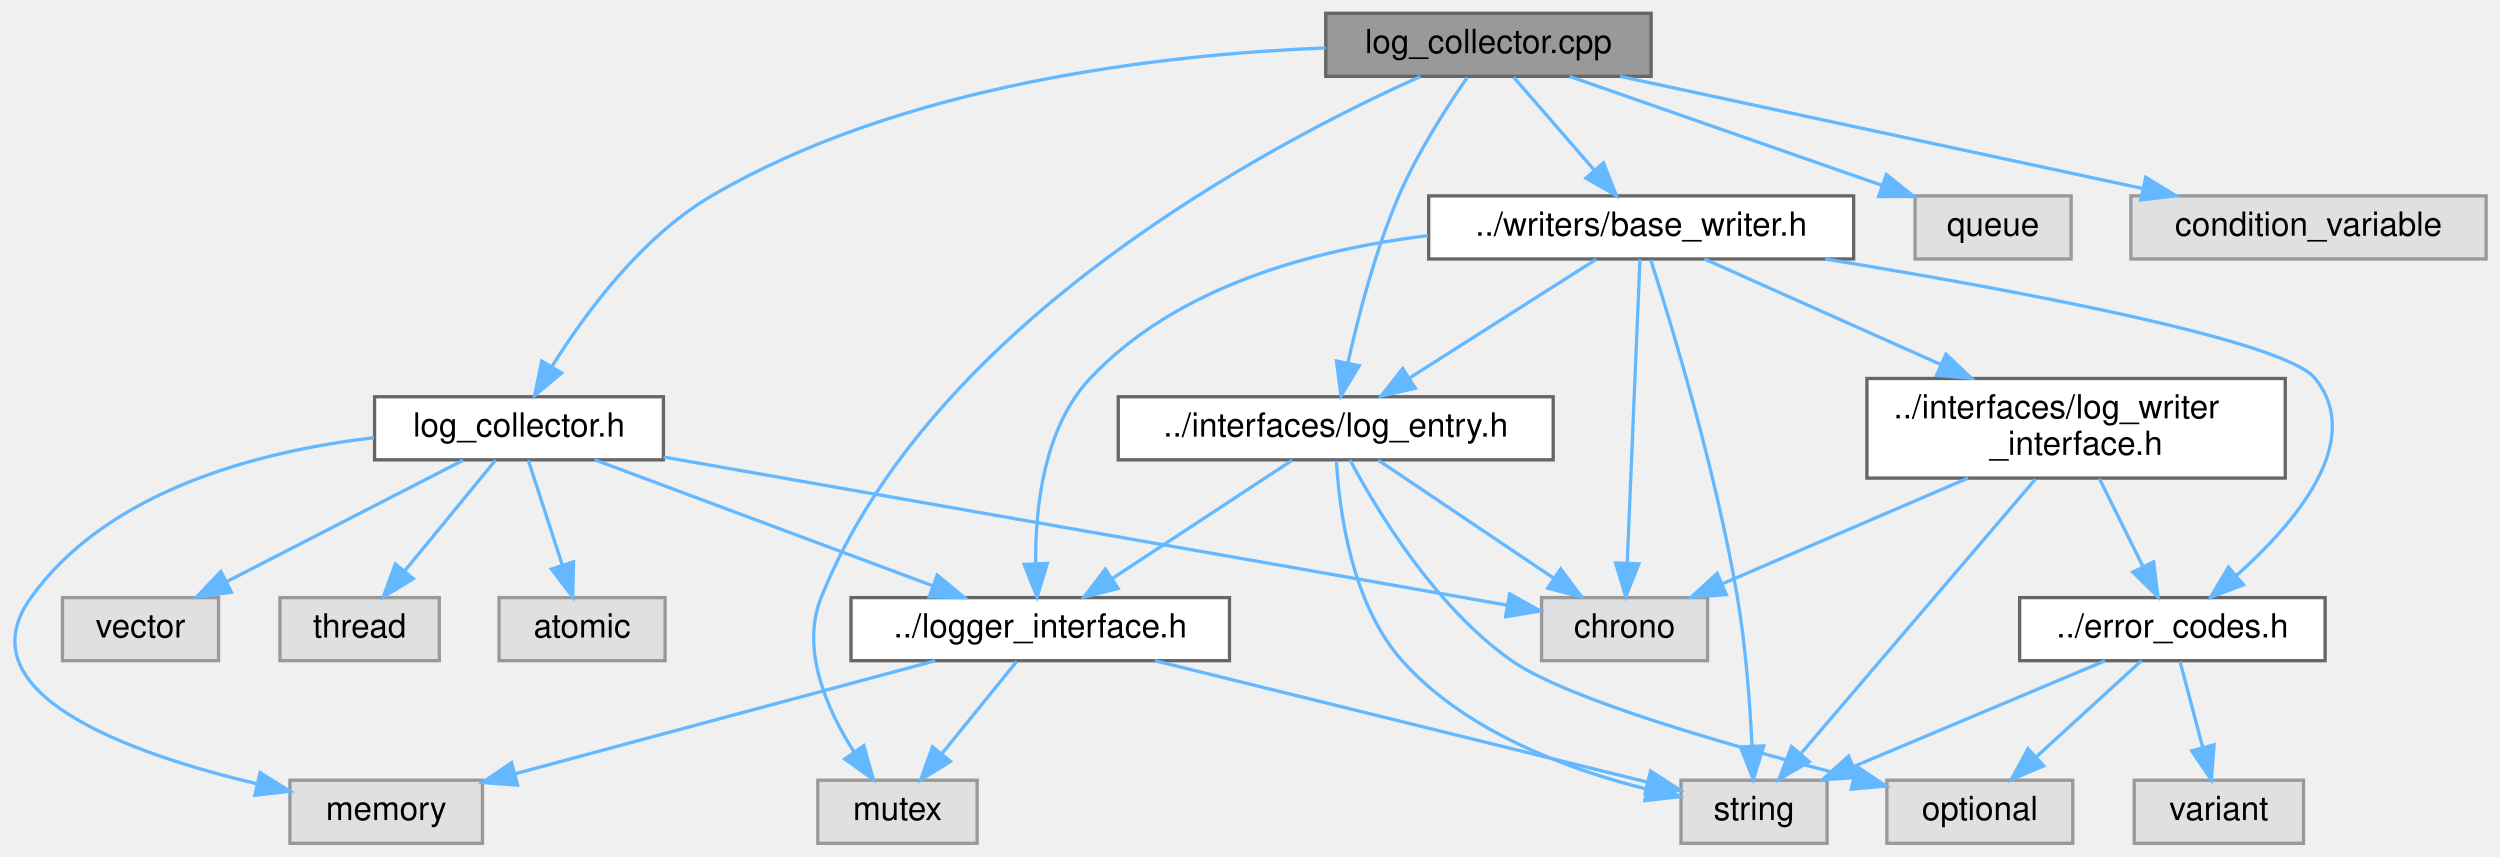
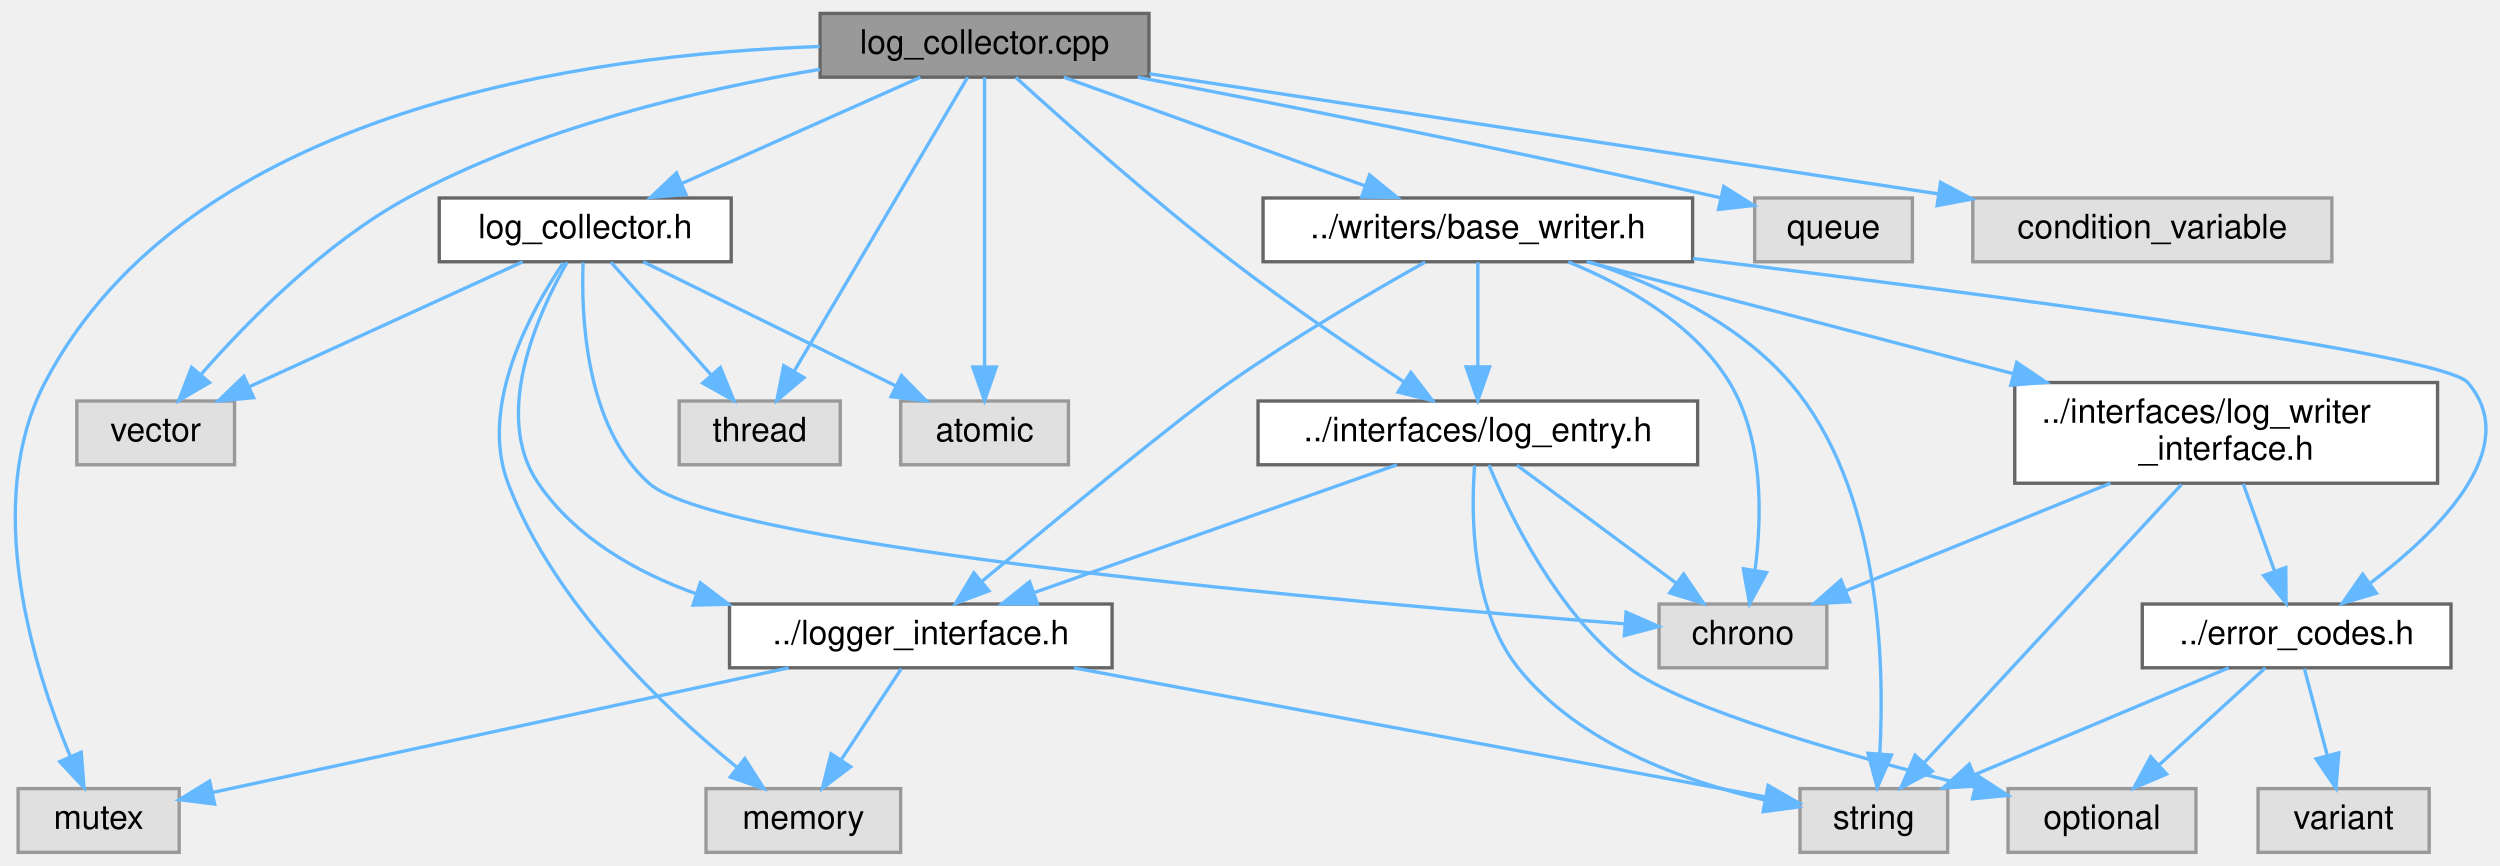
- <svg xmlns="http://www.w3.org/2000/svg" xmlns:xlink="http://www.w3.org/1999/xlink" width="753pt" height="258pt" viewBox="0.00 0.00 752.64 258.00">
+ <svg xmlns="http://www.w3.org/2000/svg" xmlns:xlink="http://www.w3.org/1999/xlink" width="745pt" height="258pt" viewBox="0.00 0.00 744.87 258.00">
  <g id="graph0" class="graph" transform="scale(1 1) rotate(0) translate(4 254)">
    <g id="Node000001" class="node">
      <g id="a_Node000001">
        <a xlink:title=" ">
-           <polygon fill="#999999" stroke="#666666" points="493.14,-250 395.14,-250 395.14,-231 493.14,-231 493.14,-250" />
-           <text text-anchor="middle" x="444.14" y="-238" font-family="Helvetica,sans-Serif" font-size="10.00">log_collector.cpp</text>
+           <polygon fill="#999999" stroke="#666666" points="338.33,-250 240.33,-250 240.33,-231 338.33,-231 338.33,-250" />
+           <text text-anchor="middle" x="289.33" y="-238" font-family="Helvetica,sans-Serif" font-size="10.00">log_collector.cpp</text>
        </a>
      </g>
    </g>
    <g id="Node000002" class="node">
      <g id="a_Node000002">
        <a xlink:href="log__collector_8h.html" target="_top" xlink:title=" ">
-           <polygon fill="white" stroke="#666666" points="195.64,-134.5 108.64,-134.5 108.64,-115.5 195.64,-115.5 195.64,-134.5" />
-           <text text-anchor="middle" x="152.14" y="-122.5" font-family="Helvetica,sans-Serif" font-size="10.00">log_collector.h</text>
+           <polygon fill="white" stroke="#666666" points="213.83,-195 126.83,-195 126.83,-176 213.83,-176 213.83,-195" />
+           <text text-anchor="middle" x="170.33" y="-183" font-family="Helvetica,sans-Serif" font-size="10.00">log_collector.h</text>
        </a>
      </g>
    </g>
    <g id="edge1_Node000001_Node000002" class="edge">
      <g id="a_edge1_Node000001_Node000002">
        <a xlink:title=" ">
-           <path fill="none" stroke="#63b8ff" d="M395.12,-239.57C345.33,-237.58 267.59,-228.65 210.14,-195 189.12,-182.69 172.21,-159.83 162.19,-143.81" />
-           <polygon fill="#63b8ff" stroke="#63b8ff" points="164.99,-141.67 156.87,-134.87 158.98,-145.25 164.99,-141.67" />
+           <path fill="none" stroke="#63b8ff" d="M270.21,-230.98C250.98,-222.42 221.09,-209.11 199.02,-199.28" />
+           <polygon fill="#63b8ff" stroke="#63b8ff" points="200.35,-196.04 189.8,-195.17 197.51,-202.44 200.35,-196.04" />
        </a>
      </g>
    </g>
    <g id="Node000005" class="node">
      <g id="a_Node000005">
        <a xlink:title=" ">
-           <polygon fill="#e0e0e0" stroke="#999999" points="290.14,-19 242.14,-19 242.14,0 290.14,0 290.14,-19" />
-           <text text-anchor="middle" x="266.14" y="-7" font-family="Helvetica,sans-Serif" font-size="10.00">mutex</text>
+           <polygon fill="#e0e0e0" stroke="#999999" points="49.33,-19 1.33,-19 1.33,0 49.33,0 49.33,-19" />
+           <text text-anchor="middle" x="25.33" y="-7" font-family="Helvetica,sans-Serif" font-size="10.00">mutex</text>
        </a>
      </g>
    </g>
    <g id="edge30_Node000001_Node000005" class="edge">
      <g id="a_edge30_Node000001_Node000005">
        <a xlink:title=" ">
-           <path fill="none" stroke="#63b8ff" d="M423.66,-230.96C379.49,-211.19 276.59,-157.5 243.14,-74 236.89,-58.41 244.84,-40.39 253.05,-27.53" />
-           <polygon fill="#63b8ff" stroke="#63b8ff" points="256.01,-29.4 258.87,-19.2 250.27,-25.39 256.01,-29.4" />
+           <path fill="none" stroke="#63b8ff" d="M240.18,-240.13C171.94,-237.89 52.08,-221.85 9.33,-140 -9.48,-104 5.91,-54.9 16.82,-28.71" />
+           <polygon fill="#63b8ff" stroke="#63b8ff" points="20.14,-29.85 20.97,-19.29 13.73,-27.03 20.14,-29.85" />
+         </a>
+       </g>
+     </g>
+     <g id="Node000007" class="node">
+       <g id="a_Node000007">
+         <a xlink:title=" ">
+           <polygon fill="#e0e0e0" stroke="#999999" points="65.83,-134.5 18.83,-134.5 18.83,-115.5 65.83,-115.5 65.83,-134.5" />
+           <text text-anchor="middle" x="42.33" y="-122.5" font-family="Helvetica,sans-Serif" font-size="10.00">vector</text>
+         </a>
+       </g>
+     </g>
+     <g id="edge34_Node000001_Node000007" class="edge">
+       <g id="a_edge34_Node000001_Node000007">
+         <a xlink:title=" ">
+           <path fill="none" stroke="#63b8ff" d="M240.27,-233.34C204.51,-227.34 155.8,-215.94 117.33,-195 92.68,-181.58 69.78,-158.3 55.93,-142.53" />
+           <polygon fill="#63b8ff" stroke="#63b8ff" points="58.36,-139.99 49.21,-134.65 53.03,-144.53 58.36,-139.99" />
+         </a>
+       </g>
+     </g>
+     <g id="Node000008" class="node">
+       <g id="a_Node000008">
+         <a xlink:title=" ">
+           <polygon fill="#e0e0e0" stroke="#999999" points="246.33,-134.5 198.33,-134.5 198.33,-115.5 246.33,-115.5 246.33,-134.5" />
+           <text text-anchor="middle" x="222.33" y="-122.5" font-family="Helvetica,sans-Serif" font-size="10.00">thread</text>
+         </a>
+       </g>
+     </g>
+     <g id="edge32_Node000001_Node000008" class="edge">
+       <g id="a_edge32_Node000001_Node000008">
+         <a xlink:title=" ">
+           <path fill="none" stroke="#63b8ff" d="M284.29,-230.97C273.33,-212.4 247.13,-168.01 232.55,-143.32" />
+           <polygon fill="#63b8ff" stroke="#63b8ff" points="235.52,-141.46 227.42,-134.63 229.49,-145.02 235.52,-141.46" />
+         </a>
+       </g>
+     </g>
+     <g id="Node000009" class="node">
+       <g id="a_Node000009">
+         <a xlink:title=" ">
+           <polygon fill="#e0e0e0" stroke="#999999" points="314.33,-134.5 264.33,-134.5 264.33,-115.5 314.33,-115.5 314.33,-134.5" />
+           <text text-anchor="middle" x="289.33" y="-122.5" font-family="Helvetica,sans-Serif" font-size="10.00">atomic</text>
+         </a>
+       </g>
+     </g>
+     <g id="edge33_Node000001_Node000009" class="edge">
+       <g id="a_edge33_Node000001_Node000009">
+         <a xlink:title=" ">
+           <path fill="none" stroke="#63b8ff" d="M289.33,-230.97C289.33,-212.73 289.33,-169.57 289.33,-144.64" />
+           <polygon fill="#63b8ff" stroke="#63b8ff" points="292.83,-144.63 289.33,-134.63 285.83,-144.63 292.83,-144.63" />
        </a>
      </g>
    </g>
    <g id="Node000011" class="node">
      <g id="a_Node000011">
        <a xlink:href="base__writer_8h.html" target="_top" xlink:title=" ">
-           <polygon fill="white" stroke="#666666" points="554.14,-195 426.14,-195 426.14,-176 554.14,-176 554.14,-195" />
-           <text text-anchor="middle" x="490.14" y="-183" font-family="Helvetica,sans-Serif" font-size="10.00">../writers/base_writer.h</text>
+           <polygon fill="white" stroke="#666666" points="500.33,-195 372.33,-195 372.33,-176 500.33,-176 500.33,-195" />
+           <text text-anchor="middle" x="436.33" y="-183" font-family="Helvetica,sans-Serif" font-size="10.00">../writers/base_writer.h</text>
        </a>
      </g>
    </g>
    <g id="edge11_Node000001_Node000011" class="edge">
      <g id="a_edge11_Node000001_Node000011">
        <a xlink:title=" ">
-           <path fill="none" stroke="#63b8ff" d="M451.73,-230.75C458.3,-223.18 467.96,-212.05 475.95,-202.84" />
-           <polygon fill="#63b8ff" stroke="#63b8ff" points="478.77,-204.94 482.68,-195.09 473.49,-200.35 478.77,-204.94" />
+           <path fill="none" stroke="#63b8ff" d="M312.95,-230.98C337.23,-222.23 375.28,-208.51 402.7,-198.62" />
+           <polygon fill="#63b8ff" stroke="#63b8ff" points="404.06,-201.85 412.28,-195.17 401.69,-195.27 404.06,-201.85" />
        </a>
      </g>
    </g>
    <g id="Node000016" class="node">
      <g id="a_Node000016">
        <a xlink:href="log__entry_8h.html" target="_top" xlink:title=" ">
-           <polygon fill="white" stroke="#666666" points="463.64,-134.5 332.64,-134.5 332.64,-115.5 463.64,-115.5 463.64,-134.5" />
-           <text text-anchor="middle" x="398.14" y="-122.5" font-family="Helvetica,sans-Serif" font-size="10.00">../interfaces/log_entry.h</text>
+           <polygon fill="white" stroke="#666666" points="501.83,-134.5 370.83,-134.5 370.83,-115.5 501.83,-115.5 501.83,-134.5" />
+           <text text-anchor="middle" x="436.33" y="-122.5" font-family="Helvetica,sans-Serif" font-size="10.00">../interfaces/log_entry.h</text>
        </a>
      </g>
    </g>
    <g id="edge28_Node000001_Node000016" class="edge">
      <g id="a_edge28_Node000001_Node000016">
        <a xlink:title=" ">
-           <path fill="none" stroke="#63b8ff" d="M437.78,-230.69C431.75,-221.99 422.79,-208.11 417.14,-195 410.07,-178.61 404.96,-158.9 401.82,-144.75" />
-           <polygon fill="#63b8ff" stroke="#63b8ff" points="405.21,-143.83 399.74,-134.76 398.36,-145.26 405.21,-143.83" />
+           <path fill="none" stroke="#63b8ff" d="M298.63,-230.94C312.39,-218.41 339.16,-194.56 363.33,-176 379.98,-163.22 399.65,-149.83 414.38,-140.14" />
+           <polygon fill="#63b8ff" stroke="#63b8ff" points="416.38,-143.01 422.83,-134.61 412.55,-137.15 416.38,-143.01" />
        </a>
      </g>
    </g>
    <g id="Node000017" class="node">
      <g id="a_Node000017">
        <a xlink:title=" ">
-           <polygon fill="#e0e0e0" stroke="#999999" points="619.64,-195 572.64,-195 572.64,-176 619.64,-176 619.64,-195" />
-           <text text-anchor="middle" x="596.14" y="-183" font-family="Helvetica,sans-Serif" font-size="10.00">queue</text>
+           <polygon fill="#e0e0e0" stroke="#999999" points="565.83,-195 518.83,-195 518.83,-176 565.83,-176 565.83,-195" />
+           <text text-anchor="middle" x="542.33" y="-183" font-family="Helvetica,sans-Serif" font-size="10.00">queue</text>
        </a>
      </g>
    </g>
    <g id="edge29_Node000001_Node000017" class="edge">
      <g id="a_edge29_Node000001_Node000017">
        <a xlink:title=" ">
-           <path fill="none" stroke="#63b8ff" d="M468.56,-230.98C494.08,-222.09 534.3,-208.06 562.75,-198.14" />
-           <polygon fill="#63b8ff" stroke="#63b8ff" points="563.99,-201.42 572.28,-194.82 561.68,-194.81 563.99,-201.42" />
+           <path fill="none" stroke="#63b8ff" d="M334.98,-230.99C377.41,-222.92 442.57,-210.11 508.43,-195.11" />
+           <polygon fill="#63b8ff" stroke="#63b8ff" points="509.61,-198.43 518.57,-192.78 508.04,-191.6 509.61,-198.43" />
        </a>
      </g>
    </g>
    <g id="Node000018" class="node">
      <g id="a_Node000018">
        <a xlink:title=" ">
-           <polygon fill="#e0e0e0" stroke="#999999" points="744.64,-195 637.64,-195 637.64,-176 744.64,-176 744.64,-195" />
-           <text text-anchor="middle" x="691.14" y="-183" font-family="Helvetica,sans-Serif" font-size="10.00">condition_variable</text>
+           <polygon fill="#e0e0e0" stroke="#999999" points="690.83,-195 583.83,-195 583.83,-176 690.83,-176 690.83,-195" />
+           <text text-anchor="middle" x="637.33" y="-183" font-family="Helvetica,sans-Serif" font-size="10.00">condition_variable</text>
        </a>
      </g>
    </g>
    <g id="edge31_Node000001_Node000018" class="edge">
      <g id="a_edge31_Node000001_Node000018">
        <a xlink:title=" ">
-           <path fill="none" stroke="#63b8ff" d="M483.82,-230.98C526.64,-221.8 594.9,-207.15 641.3,-197.19" />
-           <polygon fill="#63b8ff" stroke="#63b8ff" points="642.1,-200.6 651.14,-195.08 640.63,-193.76 642.1,-200.6" />
+           <path fill="none" stroke="#63b8ff" d="M338.45,-232.02C400.02,-222.64 505.68,-206.55 573.47,-196.23" />
+           <polygon fill="#63b8ff" stroke="#63b8ff" points="574.24,-199.65 583.6,-194.68 573.19,-192.73 574.24,-199.65" />
        </a>
      </g>
    </g>
    <g id="Node000003" class="node">
      <g id="a_Node000003">
        <a xlink:href="logger__interface_8h.html" target="_top" xlink:title=" ">
-           <polygon fill="white" stroke="#666666" points="366.14,-74 252.14,-74 252.14,-55 366.14,-55 366.14,-74" />
-           <text text-anchor="middle" x="309.14" y="-62" font-family="Helvetica,sans-Serif" font-size="10.00">../logger_interface.h</text>
+           <polygon fill="white" stroke="#666666" points="327.33,-74 213.33,-74 213.33,-55 327.33,-55 327.33,-74" />
+           <text text-anchor="middle" x="270.33" y="-62" font-family="Helvetica,sans-Serif" font-size="10.00">../logger_interface.h</text>
        </a>
      </g>
    </g>
    <g id="edge2_Node000002_Node000003" class="edge">
      <g id="a_edge2_Node000002_Node000003">
        <a xlink:title=" ">
-           <path fill="none" stroke="#63b8ff" d="M174.97,-115.49C201.71,-105.53 246.21,-88.95 276.57,-77.63" />
-           <polygon fill="#63b8ff" stroke="#63b8ff" points="278.13,-80.79 286.28,-74.02 275.69,-74.23 278.13,-80.79" />
+           <path fill="none" stroke="#63b8ff" d="M164.94,-175.85C156.46,-161.03 142.37,-130.43 156.33,-110 167.35,-93.87 185.17,-83.58 203.47,-77.02" />
+           <polygon fill="#63b8ff" stroke="#63b8ff" points="204.62,-80.33 213.06,-73.92 202.46,-73.67 204.62,-80.33" />
        </a>
      </g>
    </g>
    <g id="Node000004" class="node">
      <g id="a_Node000004">
        <a xlink:title=" ">
-           <polygon fill="#e0e0e0" stroke="#999999" points="141.14,-19 83.14,-19 83.14,0 141.14,0 141.14,-19" />
-           <text text-anchor="middle" x="112.14" y="-7" font-family="Helvetica,sans-Serif" font-size="10.00">memory</text>
+           <polygon fill="#e0e0e0" stroke="#999999" points="264.33,-19 206.33,-19 206.33,0 264.33,0 264.33,-19" />
+           <text text-anchor="middle" x="235.33" y="-7" font-family="Helvetica,sans-Serif" font-size="10.00">memory</text>
        </a>
      </g>
    </g>
    <g id="edge6_Node000002_Node000004" class="edge">
      <g id="a_edge6_Node000002_Node000004">
        <a xlink:title=" ">
-           <path fill="none" stroke="#63b8ff" d="M108.47,-122.17C74.18,-118.16 28.45,-106.55 5.14,-74 -15.59,-45.06 34.7,-27.07 73.17,-17.92" />
-           <polygon fill="#63b8ff" stroke="#63b8ff" points="74.15,-21.29 83.14,-15.68 72.61,-14.46 74.15,-21.29" />
-         </a>
-       </g>
-     </g>
-     <g id="Node000007" class="node">
-       <g id="a_Node000007">
-         <a xlink:title=" ">
-           <polygon fill="#e0e0e0" stroke="#999999" points="61.64,-74 14.64,-74 14.64,-55 61.64,-55 61.64,-74" />
-           <text text-anchor="middle" x="38.14" y="-62" font-family="Helvetica,sans-Serif" font-size="10.00">vector</text>
+           <path fill="none" stroke="#63b8ff" d="M163.8,-175.66C154.25,-161.59 138.51,-133.29 147.33,-110 160.96,-74.02 194.2,-42.67 215.7,-25.2" />
+           <polygon fill="#63b8ff" stroke="#63b8ff" points="217.88,-27.94 223.57,-19 213.55,-22.44 217.88,-27.94" />
        </a>
      </g>
    </g>
    <g id="edge7_Node000002_Node000007" class="edge">
      <g id="a_edge7_Node000002_Node000007">
        <a xlink:title=" ">
-           <path fill="none" stroke="#63b8ff" d="M135.32,-115.37C116.54,-105.73 85.93,-90.03 64.09,-78.81" />
-           <polygon fill="#63b8ff" stroke="#63b8ff" points="65.52,-75.62 55.03,-74.17 62.33,-81.85 65.52,-75.62" />
-         </a>
-       </g>
-     </g>
-     <g id="Node000008" class="node">
-       <g id="a_Node000008">
-         <a xlink:title=" ">
-           <polygon fill="#e0e0e0" stroke="#999999" points="128.14,-74 80.14,-74 80.14,-55 128.14,-55 128.14,-74" />
-           <text text-anchor="middle" x="104.14" y="-62" font-family="Helvetica,sans-Serif" font-size="10.00">thread</text>
+           <path fill="none" stroke="#63b8ff" d="M151.72,-175.99C130.29,-166.2 94.89,-150.02 70.18,-138.73" />
+           <polygon fill="#63b8ff" stroke="#63b8ff" points="71.51,-135.49 60.96,-134.52 68.6,-141.86 71.51,-135.49" />
        </a>
      </g>
    </g>
    <g id="edge8_Node000002_Node000008" class="edge">
      <g id="a_edge8_Node000002_Node000008">
        <a xlink:title=" ">
-           <path fill="none" stroke="#63b8ff" d="M145.06,-115.37C137.89,-106.64 126.65,-92.93 117.75,-82.09" />
-           <polygon fill="#63b8ff" stroke="#63b8ff" points="120.3,-79.68 111.25,-74.17 114.89,-84.12 120.3,-79.68" />
-         </a>
-       </g>
-     </g>
-     <g id="Node000009" class="node">
-       <g id="a_Node000009">
-         <a xlink:title=" ">
-           <polygon fill="#e0e0e0" stroke="#999999" points="196.14,-74 146.14,-74 146.14,-55 196.14,-55 196.14,-74" />
-           <text text-anchor="middle" x="171.14" y="-62" font-family="Helvetica,sans-Serif" font-size="10.00">atomic</text>
+           <path fill="none" stroke="#63b8ff" d="M178,-175.87C185.84,-167.05 198.19,-153.16 207.86,-142.27" />
+           <polygon fill="#63b8ff" stroke="#63b8ff" points="210.6,-144.47 214.62,-134.67 205.36,-139.82 210.6,-144.47" />
        </a>
      </g>
    </g>
    <g id="edge9_Node000002_Node000009" class="edge">
      <g id="a_edge9_Node000002_Node000009">
        <a xlink:title=" ">
-           <path fill="none" stroke="#63b8ff" d="M154.94,-115.37C157.64,-107.07 161.79,-94.28 165.22,-83.72" />
-           <polygon fill="#63b8ff" stroke="#63b8ff" points="168.56,-84.76 168.32,-74.17 161.91,-82.6 168.56,-84.76" />
+           <path fill="none" stroke="#63b8ff" d="M187.63,-175.99C207.37,-166.29 239.88,-150.31 262.82,-139.03" />
+           <polygon fill="#63b8ff" stroke="#63b8ff" points="264.57,-142.07 272,-134.52 261.49,-135.79 264.57,-142.07" />
        </a>
      </g>
    </g>
    <g id="Node000010" class="node">
      <g id="a_Node000010">
        <a xlink:title=" ">
-           <polygon fill="#e0e0e0" stroke="#999999" points="510.14,-74 460.14,-74 460.14,-55 510.14,-55 510.14,-74" />
-           <text text-anchor="middle" x="485.14" y="-62" font-family="Helvetica,sans-Serif" font-size="10.00">chrono</text>
+           <polygon fill="#e0e0e0" stroke="#999999" points="540.33,-74 490.33,-74 490.33,-55 540.33,-55 540.33,-74" />
+           <text text-anchor="middle" x="515.33" y="-62" font-family="Helvetica,sans-Serif" font-size="10.00">chrono</text>
        </a>
      </g>
    </g>
    <g id="edge10_Node000002_Node000010" class="edge">
      <g id="a_edge10_Node000002_Node000010">
        <a xlink:title=" ">
-           <path fill="none" stroke="#63b8ff" d="M195.67,-116.35C262.33,-104.64 388.41,-82.49 449.79,-71.71" />
-           <polygon fill="#63b8ff" stroke="#63b8ff" points="450.52,-75.13 459.77,-69.96 449.31,-68.24 450.52,-75.13" />
+           <path fill="none" stroke="#63b8ff" d="M169.7,-175.81C169.09,-160.09 170.3,-126.97 189.33,-110 210.8,-90.85 400.36,-74.28 480.16,-68.09" />
+           <polygon fill="#63b8ff" stroke="#63b8ff" points="480.52,-71.57 490.22,-67.32 479.98,-64.6 480.52,-71.57" />
        </a>
      </g>
    </g>
    <g id="edge3_Node000003_Node000004" class="edge">
      <g id="a_edge3_Node000003_Node000004">
        <a xlink:title=" ">
-           <path fill="none" stroke="#63b8ff" d="M277.49,-54.98C243.09,-45.73 188.1,-30.94 151.08,-20.98" />
-           <polygon fill="#63b8ff" stroke="#63b8ff" points="151.71,-17.52 141.14,-18.3 149.89,-24.28 151.71,-17.52" />
+           <path fill="none" stroke="#63b8ff" d="M264.55,-54.75C259.71,-47.42 252.65,-36.73 246.68,-27.7" />
+           <polygon fill="#63b8ff" stroke="#63b8ff" points="249.43,-25.5 241,-19.09 243.59,-29.36 249.43,-25.5" />
        </a>
      </g>
    </g>
    <g id="edge4_Node000003_Node000005" class="edge">
      <g id="a_edge4_Node000003_Node000005">
        <a xlink:title=" ">
-           <path fill="none" stroke="#63b8ff" d="M302.04,-54.75C295.96,-47.26 287.05,-36.28 279.63,-27.13" />
-           <polygon fill="#63b8ff" stroke="#63b8ff" points="282.12,-24.65 273.11,-19.09 276.69,-29.06 282.12,-24.65" />
+           <path fill="none" stroke="#63b8ff" d="M230.96,-54.98C183.4,-44.7 104.19,-27.56 59.22,-17.83" />
+           <polygon fill="#63b8ff" stroke="#63b8ff" points="59.88,-14.39 49.37,-15.7 58.4,-21.24 59.88,-14.39" />
        </a>
      </g>
    </g>
    <g id="Node000006" class="node">
      <g id="a_Node000006">
        <a xlink:title=" ">
-           <polygon fill="#e0e0e0" stroke="#999999" points="546.14,-19 502.14,-19 502.14,0 546.14,0 546.14,-19" />
-           <text text-anchor="middle" x="524.14" y="-7" font-family="Helvetica,sans-Serif" font-size="10.00">string</text>
+           <polygon fill="#e0e0e0" stroke="#999999" points="576.33,-19 532.33,-19 532.33,0 576.33,0 576.33,-19" />
+           <text text-anchor="middle" x="554.33" y="-7" font-family="Helvetica,sans-Serif" font-size="10.00">string</text>
        </a>
      </g>
    </g>
    <g id="edge5_Node000003_Node000006" class="edge">
      <g id="a_edge5_Node000003_Node000006">
        <a xlink:title=" ">
-           <path fill="none" stroke="#63b8ff" d="M343.68,-54.98C384.63,-44.89 452.32,-28.2 492.13,-18.39" />
-           <polygon fill="#63b8ff" stroke="#63b8ff" points="492.98,-21.79 501.85,-15.99 491.31,-14.99 492.98,-21.79" />
+           <path fill="none" stroke="#63b8ff" d="M315.96,-54.98C373.63,-44.22 471.47,-25.96 521.99,-16.53" />
+           <polygon fill="#63b8ff" stroke="#63b8ff" points="522.84,-19.94 532.02,-14.66 521.55,-13.06 522.84,-19.94" />
        </a>
      </g>
    </g>
    <g id="edge14_Node000011_Node000003" class="edge">
      <g id="a_edge14_Node000011_Node000003">
        <a xlink:title=" ">
-           <path fill="none" stroke="#63b8ff" d="M425.92,-183.04C391.13,-178.8 350.07,-167.63 324.14,-140 310.2,-125.15 307.62,-101.12 307.76,-84.38" />
-           <polygon fill="#63b8ff" stroke="#63b8ff" points="311.27,-84.3 308.19,-74.16 304.28,-84 311.27,-84.3" />
+           <path fill="none" stroke="#63b8ff" d="M420.63,-175.9C405.37,-167.36 381.73,-153.59 362.33,-140 347.77,-129.81 310.91,-99.4 288.51,-80.73" />
+           <polygon fill="#63b8ff" stroke="#63b8ff" points="290.63,-77.94 280.71,-74.22 286.15,-83.31 290.63,-77.94" />
        </a>
      </g>
    </g>
    <g id="edge12_Node000011_Node000006" class="edge">
      <g id="a_edge12_Node000011_Node000006">
        <a xlink:title=" ">
-           <path fill="none" stroke="#63b8ff" d="M493.01,-175.74C498.96,-157.19 512.62,-112.52 519.14,-74 521.65,-59.14 522.91,-42.11 523.53,-29.42" />
-           <polygon fill="#63b8ff" stroke="#63b8ff" points="527.04,-29.32 523.94,-19.19 520.04,-29.04 527.04,-29.32" />
+           <path fill="none" stroke="#63b8ff" d="M469.82,-175.91C489.69,-169.2 513.94,-157.93 529.33,-140 556.21,-108.68 557.63,-57.27 556.12,-29.58" />
+           <polygon fill="#63b8ff" stroke="#63b8ff" points="559.59,-29.01 555.36,-19.29 552.6,-29.53 559.59,-29.01" />
        </a>
      </g>
    </g>
    <g id="edge13_Node000011_Node000010" class="edge">
      <g id="a_edge13_Node000011_Node000010">
        <a xlink:title=" ">
-           <path fill="none" stroke="#63b8ff" d="M489.78,-175.94C488.98,-156.91 487.04,-110.69 485.94,-84.47" />
-           <polygon fill="#63b8ff" stroke="#63b8ff" points="489.42,-84.15 485.51,-74.3 482.43,-84.44 489.42,-84.15" />
+           <path fill="none" stroke="#63b8ff" d="M463.29,-175.94C480.16,-169.07 500.66,-157.61 511.33,-140 521.48,-123.24 521.03,-100.27 518.96,-84.29" />
+           <polygon fill="#63b8ff" stroke="#63b8ff" points="522.36,-83.38 517.3,-74.07 515.45,-84.5 522.36,-83.38" />
        </a>
      </g>
    </g>
    <g id="Node000012" class="node">
      <g id="a_Node000012">
        <a xlink:href="error__codes_8h.html" target="_top" xlink:title=" ">
-           <polygon fill="white" stroke="#666666" points="696.14,-74 604.14,-74 604.14,-55 696.14,-55 696.14,-74" />
-           <text text-anchor="middle" x="650.14" y="-62" font-family="Helvetica,sans-Serif" font-size="10.00">../error_codes.h</text>
+           <polygon fill="white" stroke="#666666" points="726.33,-74 634.33,-74 634.33,-55 726.33,-55 726.33,-74" />
+           <text text-anchor="middle" x="680.33" y="-62" font-family="Helvetica,sans-Serif" font-size="10.00">../error_codes.h</text>
        </a>
      </g>
    </g>
    <g id="edge15_Node000011_Node000012" class="edge">
      <g id="a_edge15_Node000011_Node000012">
        <a xlink:title=" ">
-           <path fill="none" stroke="#63b8ff" d="M545.58,-175.98C602.42,-166.68 683.82,-151.58 693.14,-140 708.32,-121.13 687.01,-96.27 669.35,-80.59" />
-           <polygon fill="#63b8ff" stroke="#63b8ff" points="671.54,-77.85 661.64,-74.08 667.03,-83.2 671.54,-77.85" />
+           <path fill="none" stroke="#63b8ff" d="M500.42,-176.97C584.91,-166.74 723.83,-148.71 731.33,-140 747.97,-120.66 722.84,-95.8 702.32,-80.26" />
+           <polygon fill="#63b8ff" stroke="#63b8ff" points="704.1,-77.23 693.95,-74.21 700,-82.9 704.1,-77.23" />
        </a>
      </g>
    </g>
    <g id="Node000015" class="node">
      <g id="a_Node000015">
        <a xlink:href="log__writer__interface_8h.html" target="_top" xlink:title=" ">
-           <polygon fill="white" stroke="#666666" points="684.14,-140 558.14,-140 558.14,-110 684.14,-110 684.14,-140" />
-           <text text-anchor="start" x="566.14" y="-128" font-family="Helvetica,sans-Serif" font-size="10.00">../interfaces/log_writer</text>
-           <text text-anchor="middle" x="621.14" y="-117" font-family="Helvetica,sans-Serif" font-size="10.00">_interface.h</text>
+           <polygon fill="white" stroke="#666666" points="722.33,-140 596.33,-140 596.33,-110 722.33,-110 722.33,-140" />
+           <text text-anchor="start" x="604.33" y="-128" font-family="Helvetica,sans-Serif" font-size="10.00">../interfaces/log_writer</text>
+           <text text-anchor="middle" x="659.33" y="-117" font-family="Helvetica,sans-Serif" font-size="10.00">_interface.h</text>
        </a>
      </g>
    </g>
    <g id="edge19_Node000011_Node000015" class="edge">
      <g id="a_edge19_Node000011_Node000015">
        <a xlink:title=" ">
-           <path fill="none" stroke="#63b8ff" d="M509.19,-175.99C527.79,-167.68 556.7,-154.78 580.48,-144.16" />
-           <polygon fill="#63b8ff" stroke="#63b8ff" points="581.94,-147.34 589.64,-140.06 579.09,-140.95 581.94,-147.34" />
+           <path fill="none" stroke="#63b8ff" d="M468.75,-175.99C501.97,-167.28 554.47,-153.51 595.96,-142.62" />
+           <polygon fill="#63b8ff" stroke="#63b8ff" points="596.93,-145.99 605.72,-140.06 595.15,-139.22 596.93,-145.99" />
        </a>
      </g>
    </g>
    <g id="edge23_Node000011_Node000016" class="edge">
      <g id="a_edge23_Node000011_Node000016">
        <a xlink:title=" ">
-           <path fill="none" stroke="#63b8ff" d="M476.56,-175.87C461.75,-166.45 437.81,-151.23 420.27,-140.08" />
-           <polygon fill="#63b8ff" stroke="#63b8ff" points="422.09,-137.08 411.77,-134.67 418.33,-142.99 422.09,-137.08" />
+           <path fill="none" stroke="#63b8ff" d="M436.33,-175.87C436.33,-167.75 436.33,-155.31 436.33,-144.89" />
+           <polygon fill="#63b8ff" stroke="#63b8ff" points="439.83,-144.67 436.33,-134.67 432.83,-144.67 439.83,-144.67" />
        </a>
      </g>
    </g>
    <g id="edge16_Node000012_Node000006" class="edge">
      <g id="a_edge16_Node000012_Node000006">
        <a xlink:title=" ">
-           <path fill="none" stroke="#63b8ff" d="M629.89,-54.98C609.44,-46.38 577.61,-32.99 554.21,-23.15" />
-           <polygon fill="#63b8ff" stroke="#63b8ff" points="555.33,-19.82 544.75,-19.17 552.61,-26.27 555.33,-19.82" />
+           <path fill="none" stroke="#63b8ff" d="M660.08,-54.98C639.63,-46.38 607.8,-32.99 584.4,-23.15" />
+           <polygon fill="#63b8ff" stroke="#63b8ff" points="585.52,-19.82 574.94,-19.17 582.8,-26.27 585.52,-19.82" />
        </a>
      </g>
    </g>
    <g id="Node000013" class="node">
      <g id="a_Node000013">
        <a xlink:title=" ">
-           <polygon fill="#e0e0e0" stroke="#999999" points="620.14,-19 564.14,-19 564.14,0 620.14,0 620.14,-19" />
-           <text text-anchor="middle" x="592.14" y="-7" font-family="Helvetica,sans-Serif" font-size="10.00">optional</text>
+           <polygon fill="#e0e0e0" stroke="#999999" points="650.33,-19 594.33,-19 594.33,0 650.33,0 650.33,-19" />
+           <text text-anchor="middle" x="622.33" y="-7" font-family="Helvetica,sans-Serif" font-size="10.00">optional</text>
        </a>
      </g>
    </g>
    <g id="edge17_Node000012_Node000013" class="edge">
      <g id="a_edge17_Node000012_Node000013">
        <a xlink:title=" ">
-           <path fill="none" stroke="#63b8ff" d="M640.82,-54.98C632.33,-47.23 619.58,-35.58 609.26,-26.14" />
-           <polygon fill="#63b8ff" stroke="#63b8ff" points="611.37,-23.33 601.63,-19.17 606.65,-28.5 611.37,-23.33" />
+           <path fill="none" stroke="#63b8ff" d="M671.01,-54.98C662.52,-47.23 649.77,-35.58 639.45,-26.14" />
+           <polygon fill="#63b8ff" stroke="#63b8ff" points="641.56,-23.33 631.82,-19.17 636.84,-28.5 641.56,-23.33" />
        </a>
      </g>
    </g>
    <g id="Node000014" class="node">
      <g id="a_Node000014">
        <a xlink:title=" ">
-           <polygon fill="#e0e0e0" stroke="#999999" points="689.64,-19 638.64,-19 638.64,0 689.64,0 689.64,-19" />
-           <text text-anchor="middle" x="664.14" y="-7" font-family="Helvetica,sans-Serif" font-size="10.00">variant</text>
+           <polygon fill="#e0e0e0" stroke="#999999" points="719.83,-19 668.83,-19 668.83,0 719.83,0 719.83,-19" />
+           <text text-anchor="middle" x="694.33" y="-7" font-family="Helvetica,sans-Serif" font-size="10.00">variant</text>
        </a>
      </g>
    </g>
    <g id="edge18_Node000012_Node000014" class="edge">
      <g id="a_edge18_Node000012_Node000014">
        <a xlink:title=" ">
-           <path fill="none" stroke="#63b8ff" d="M652.45,-54.75C654.3,-47.72 656.97,-37.62 659.29,-28.84" />
-           <polygon fill="#63b8ff" stroke="#63b8ff" points="662.7,-29.65 661.87,-19.09 655.93,-27.86 662.7,-29.65" />
+           <path fill="none" stroke="#63b8ff" d="M682.64,-54.75C684.5,-47.72 687.16,-37.62 689.48,-28.84" />
+           <polygon fill="#63b8ff" stroke="#63b8ff" points="692.89,-29.65 692.06,-19.09 686.12,-27.86 692.89,-29.65" />
        </a>
      </g>
    </g>
    <g id="edge20_Node000015_Node000006" class="edge">
      <g id="a_edge20_Node000015_Node000006">
        <a xlink:title=" ">
-           <path fill="none" stroke="#63b8ff" d="M608.85,-109.63C590.85,-88.56 557.38,-49.4 538.35,-27.13" />
-           <polygon fill="#63b8ff" stroke="#63b8ff" points="540.76,-24.56 531.6,-19.23 535.43,-29.11 540.76,-24.56" />
+           <path fill="none" stroke="#63b8ff" d="M646.03,-109.63C626.46,-88.47 589.99,-49.05 569.44,-26.83" />
+           <polygon fill="#63b8ff" stroke="#63b8ff" points="571.76,-24.19 562.4,-19.23 566.63,-28.95 571.76,-24.19" />
        </a>
      </g>
    </g>
    <g id="edge21_Node000015_Node000010" class="edge">
      <g id="a_edge21_Node000015_Node000010">
        <a xlink:title=" ">
-           <path fill="none" stroke="#63b8ff" d="M588.56,-109.99C566.07,-100.31 536.41,-87.56 514.63,-78.18" />
-           <polygon fill="#63b8ff" stroke="#63b8ff" points="515.79,-74.88 505.22,-74.14 513.03,-81.31 515.79,-74.88" />
+           <path fill="none" stroke="#63b8ff" d="M624.84,-109.99C600.81,-100.23 569.05,-87.33 545.93,-77.93" />
+           <polygon fill="#63b8ff" stroke="#63b8ff" points="547.18,-74.66 536.59,-74.14 544.54,-81.15 547.18,-74.66" />
        </a>
      </g>
    </g>
    <g id="edge22_Node000015_Node000012" class="edge">
      <g id="a_edge22_Node000015_Node000012">
        <a xlink:title=" ">
-           <path fill="none" stroke="#63b8ff" d="M628.16,-109.84C632.11,-101.87 637.08,-91.84 641.3,-83.33" />
-           <polygon fill="#63b8ff" stroke="#63b8ff" points="644.49,-84.78 645.79,-74.27 638.22,-81.67 644.49,-84.78" />
+           <path fill="none" stroke="#63b8ff" d="M664.41,-109.84C667.21,-102.04 670.72,-92.27 673.73,-83.89" />
+           <polygon fill="#63b8ff" stroke="#63b8ff" points="677.1,-84.86 677.18,-74.27 670.51,-82.5 677.1,-84.86" />
        </a>
      </g>
    </g>
    <g id="edge27_Node000016_Node000003" class="edge">
      <g id="a_edge27_Node000016_Node000003">
        <a xlink:title=" ">
-           <path fill="none" stroke="#63b8ff" d="M385.01,-115.37C370.81,-106.04 347.94,-91.01 331.02,-79.88" />
-           <polygon fill="#63b8ff" stroke="#63b8ff" points="332.6,-76.74 322.32,-74.17 328.76,-82.58 332.6,-76.74" />
+           <path fill="none" stroke="#63b8ff" d="M412.19,-115.49C383.79,-105.49 336.45,-88.8 304.34,-77.49" />
+           <polygon fill="#63b8ff" stroke="#63b8ff" points="305.09,-74.04 294.5,-74.02 302.76,-80.64 305.09,-74.04" />
        </a>
      </g>
    </g>
    <g id="edge24_Node000016_Node000006" class="edge">
      <g id="a_edge24_Node000016_Node000006">
        <a xlink:title=" ">
-           <path fill="none" stroke="#63b8ff" d="M398.35,-115.23C399.14,-100.9 402.71,-72.32 418.14,-55 437.22,-33.58 468.29,-22.18 491.87,-16.31" />
-           <polygon fill="#63b8ff" stroke="#63b8ff" points="492.81,-19.69 501.78,-14.05 491.25,-12.86 492.81,-19.69" />
+           <path fill="none" stroke="#63b8ff" d="M435.37,-115.31C434.29,-101.1 434.24,-72.69 448.33,-55 466.31,-32.43 497.8,-21.16 521.8,-15.62" />
+           <polygon fill="#63b8ff" stroke="#63b8ff" points="522.81,-18.99 531.89,-13.52 521.39,-12.13 522.81,-18.99" />
        </a>
      </g>
    </g>
    <g id="edge25_Node000016_Node000010" class="edge">
      <g id="a_edge25_Node000016_Node000010">
        <a xlink:title=" ">
-           <path fill="none" stroke="#63b8ff" d="M410.98,-115.37C424.85,-106.04 447.21,-91.01 463.75,-79.88" />
-           <polygon fill="#63b8ff" stroke="#63b8ff" points="465.9,-82.65 472.25,-74.17 462,-76.84 465.9,-82.65" />
+           <path fill="none" stroke="#63b8ff" d="M447.98,-115.37C460.47,-106.12 480.51,-91.28 495.49,-80.19" />
+           <polygon fill="#63b8ff" stroke="#63b8ff" points="497.67,-82.93 503.62,-74.17 493.5,-77.31 497.67,-82.93" />
        </a>
      </g>
    </g>
    <g id="edge26_Node000016_Node000013" class="edge">
      <g id="a_edge26_Node000016_Node000013">
        <a xlink:title=" ">
-           <path fill="none" stroke="#63b8ff" d="M402.45,-115.43C410.2,-100.86 427.87,-71.29 451.14,-55 467.84,-43.31 518.09,-29 553.83,-19.82" />
-           <polygon fill="#63b8ff" stroke="#63b8ff" points="555.11,-23.1 563.94,-17.25 553.39,-16.32 555.11,-23.1" />
+           <path fill="none" stroke="#63b8ff" d="M439.63,-115.42C445.68,-100.85 459.91,-71.26 481.33,-55 497.61,-42.64 548.21,-28.43 584.13,-19.46" />
+           <polygon fill="#63b8ff" stroke="#63b8ff" points="585.41,-22.75 594.29,-16.97 583.74,-15.95 585.41,-22.75" />
        </a>
      </g>
    </g>
  </g>
</svg>
